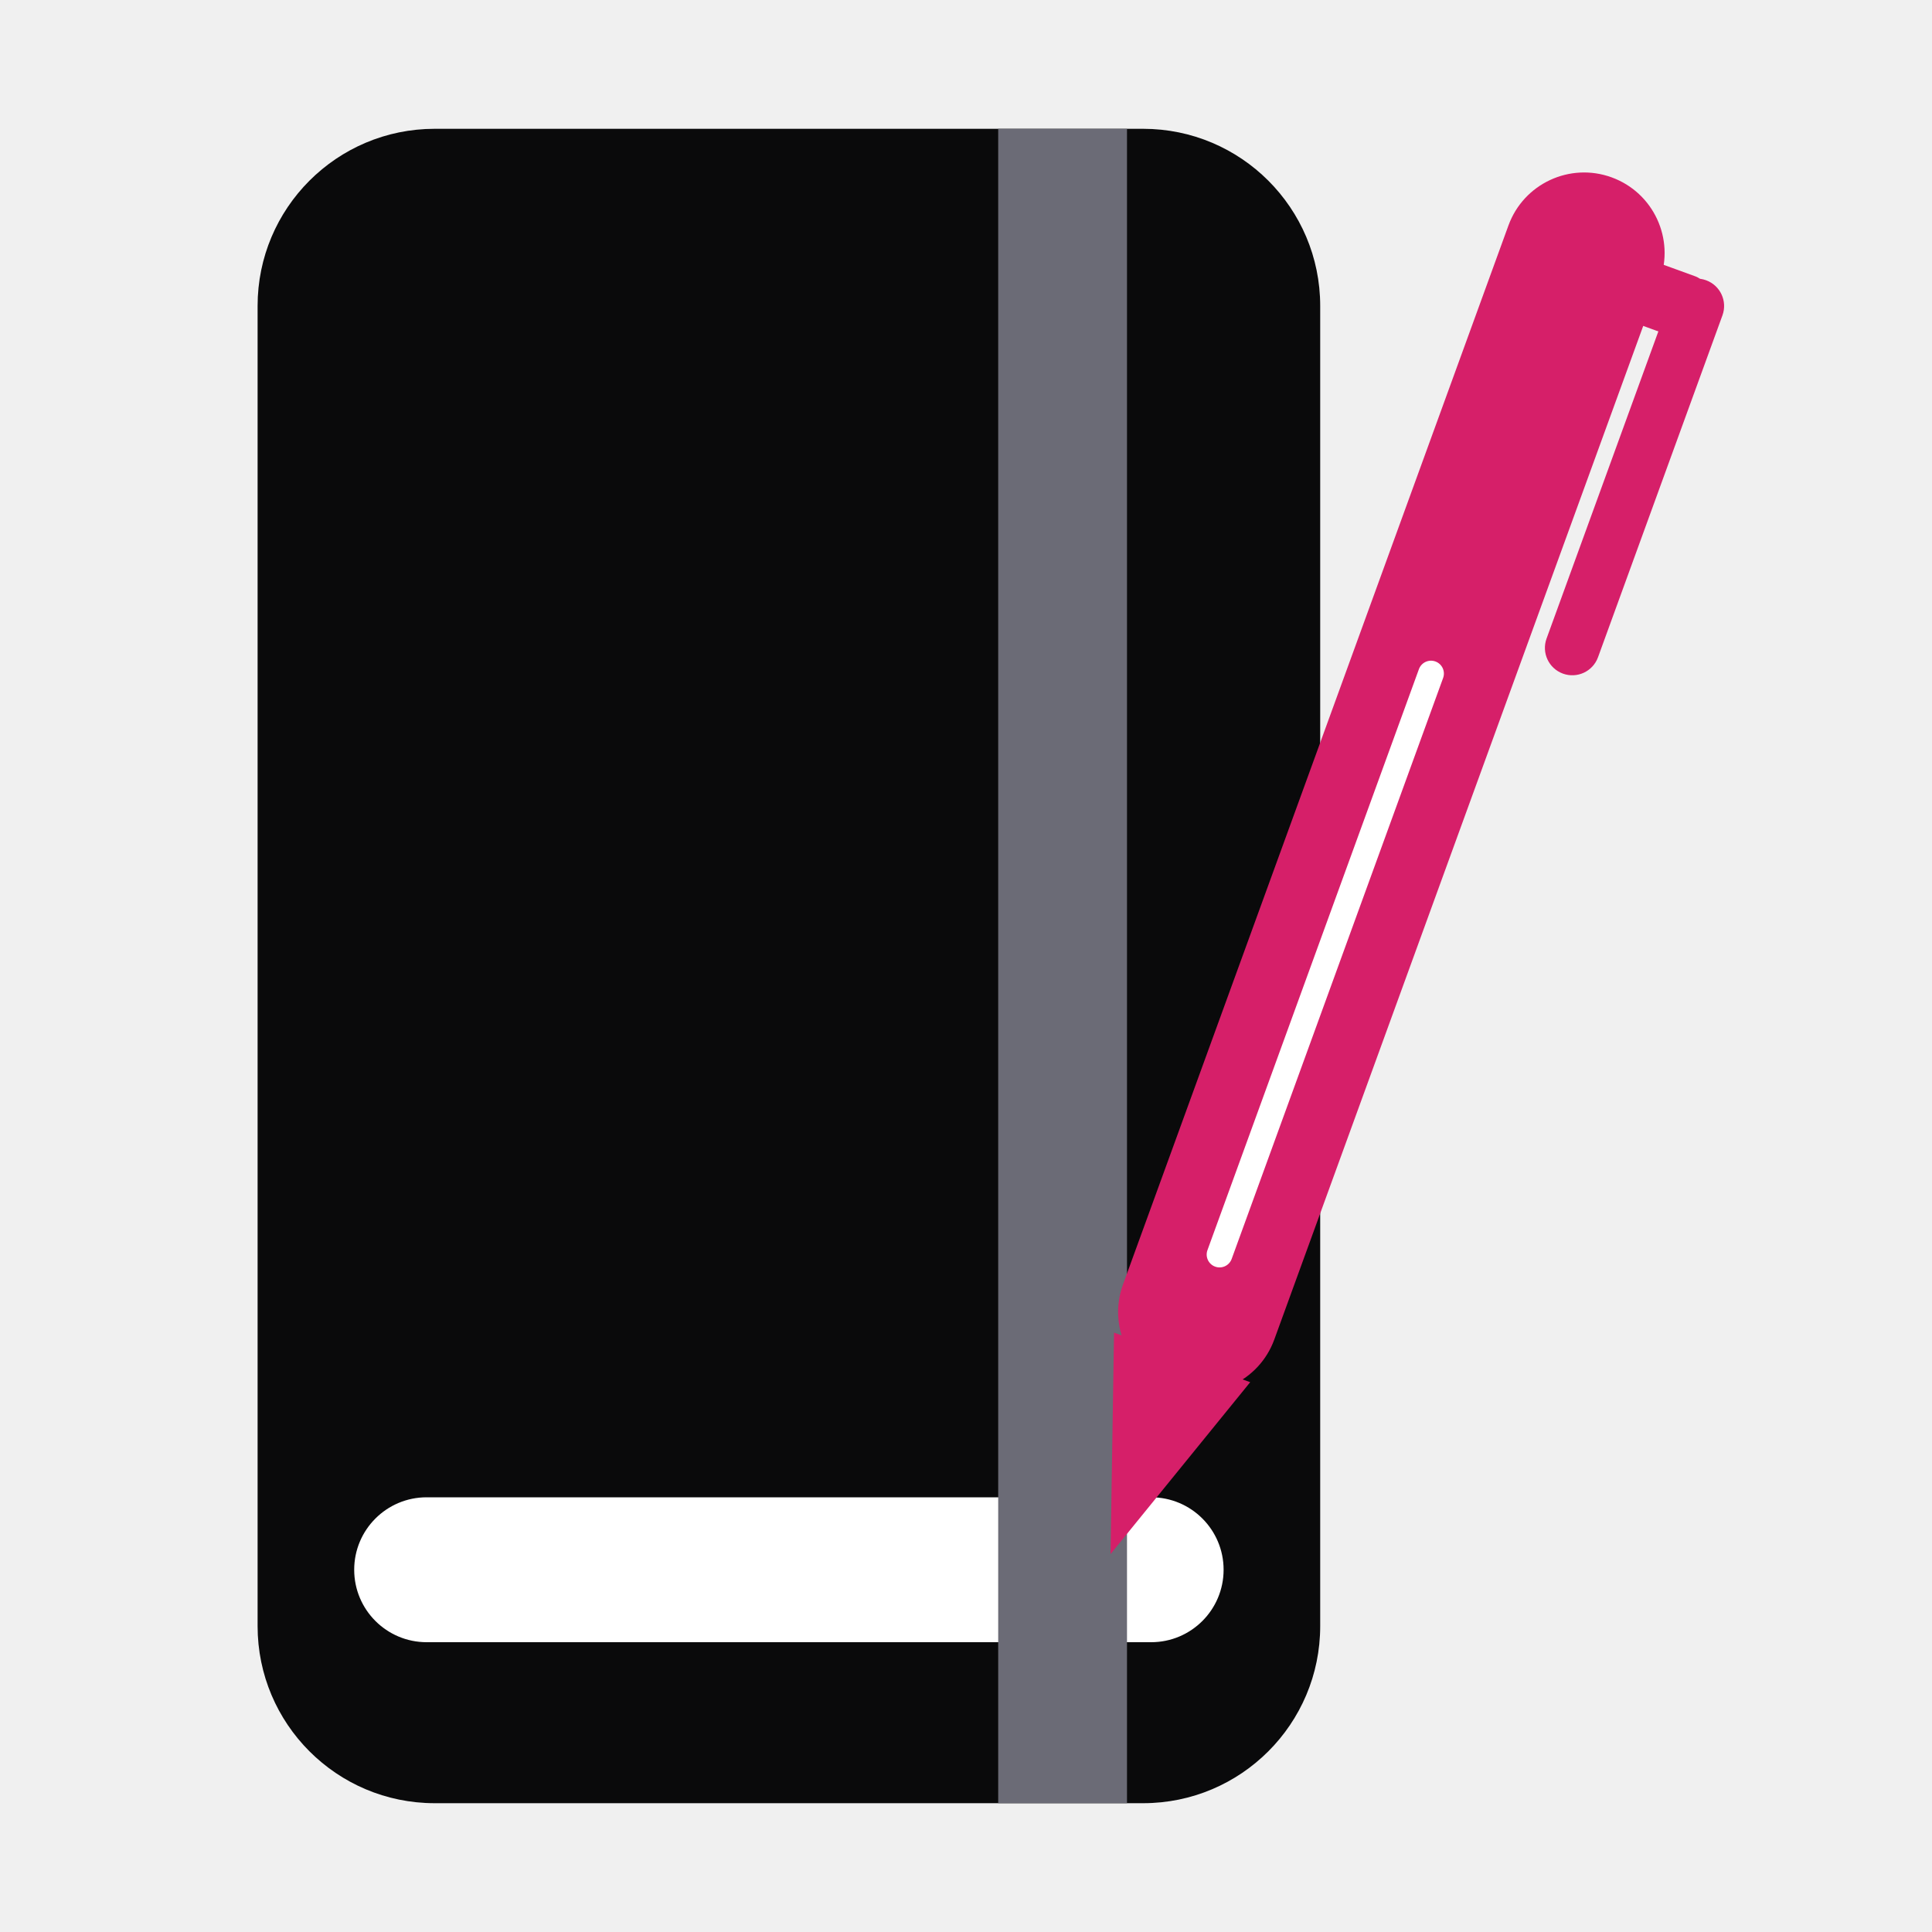
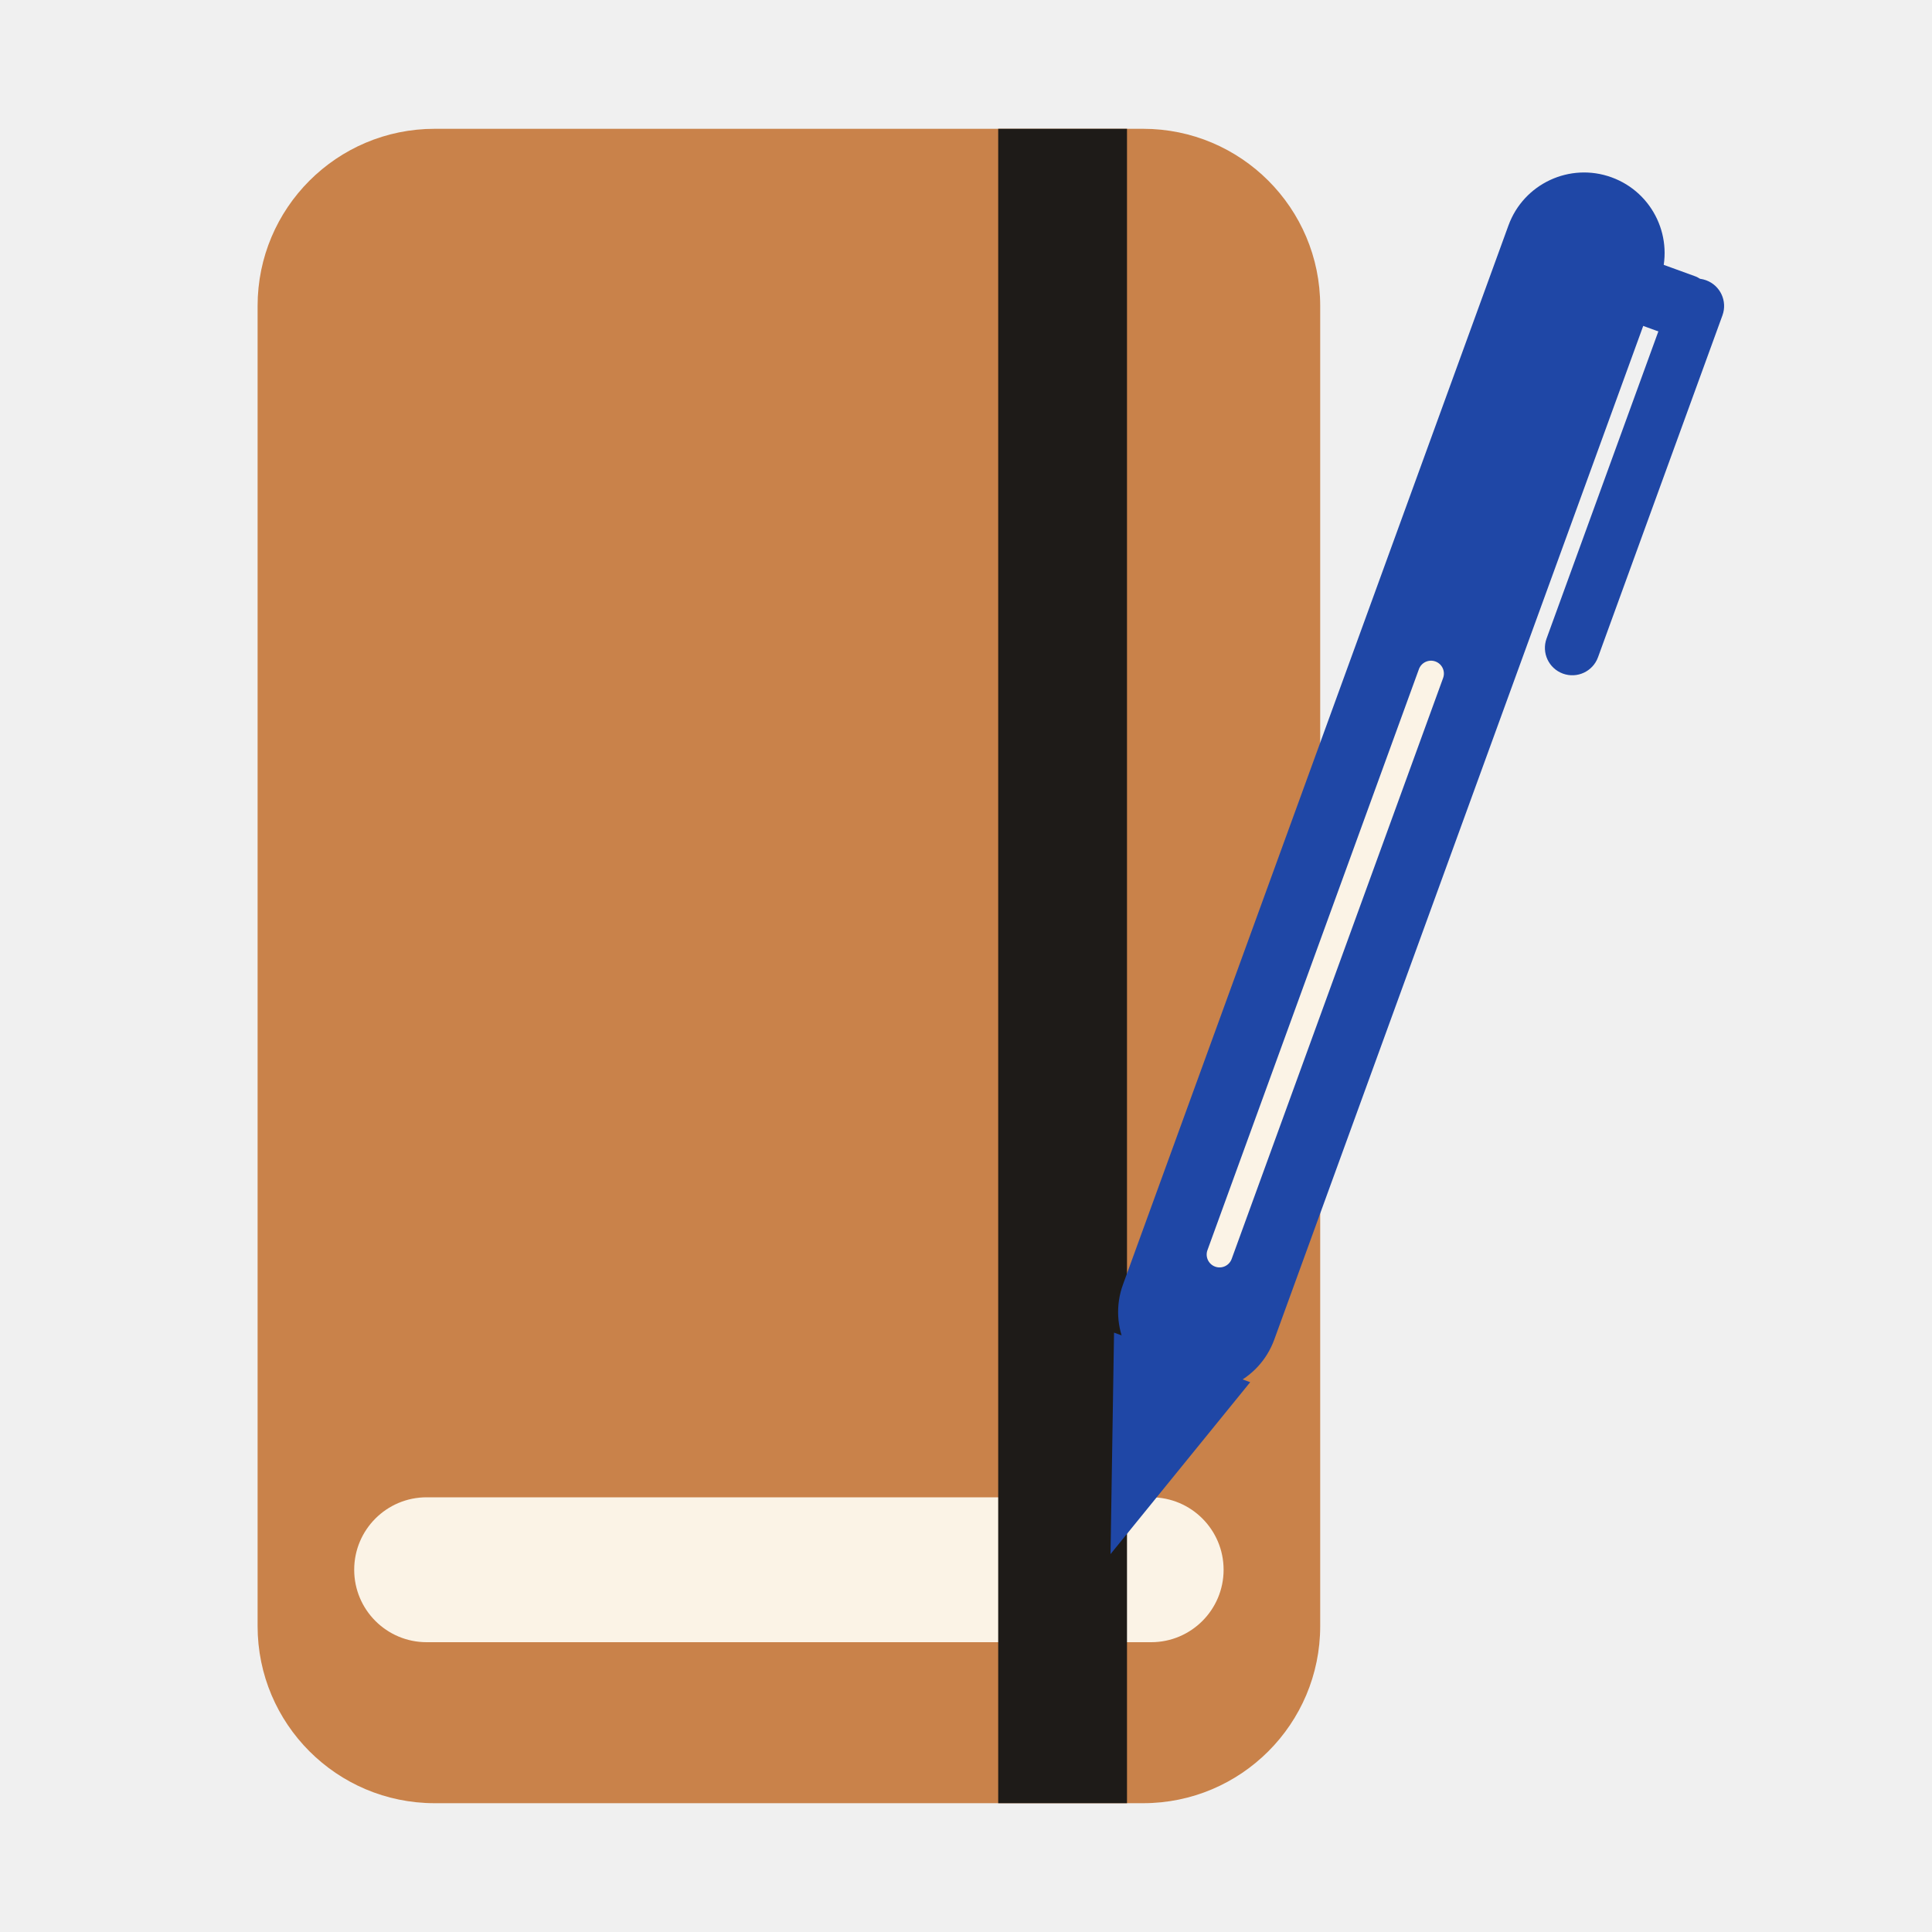
<svg xmlns="http://www.w3.org/2000/svg" viewBox="-8 0 120 120">
-   <rect x="8" y="8" width="66" height="104" rx="11" fill="#0A0A0B" />
-   <rect x="14" y="93" width="54" height="9" rx="4.5" fill="#FFFFFF" />
-   <rect x="54" y="8" width="8" height="104" fill="#6B6B76" />
-   <g transform="rotate(20 75 58)" fill="#D61F69">
+   <rect x="8" y="8" width="66" height="104" rx="11" fill="#C9824A" />
+   <rect x="14" y="93" width="54" height="9" rx="4.5" fill="#FBF3E6" />
+   <rect x="54" y="8" width="8" height="104" fill="#1E1B18" />
+   <g transform="rotate(20 75 58)" fill="#1F47A6">
    <rect x="70" y="8" width="10" height="80" rx="5" />
    <rect x="78" y="12" width="5" height="4" rx="1" />
    <rect x="81" y="12" width="3.4" height="26" rx="1.7" />
    <path d="M70.5 86 L79.5 86 L75 99 Z" />
-     <rect x="74.2" y="40" width="1.6" height="40" rx="0.8" fill="#FFFFFF" />
+     <rect x="74.2" y="40" width="1.6" height="40" rx="0.8" fill="#FBF3E6" />
  </g>
</svg>
